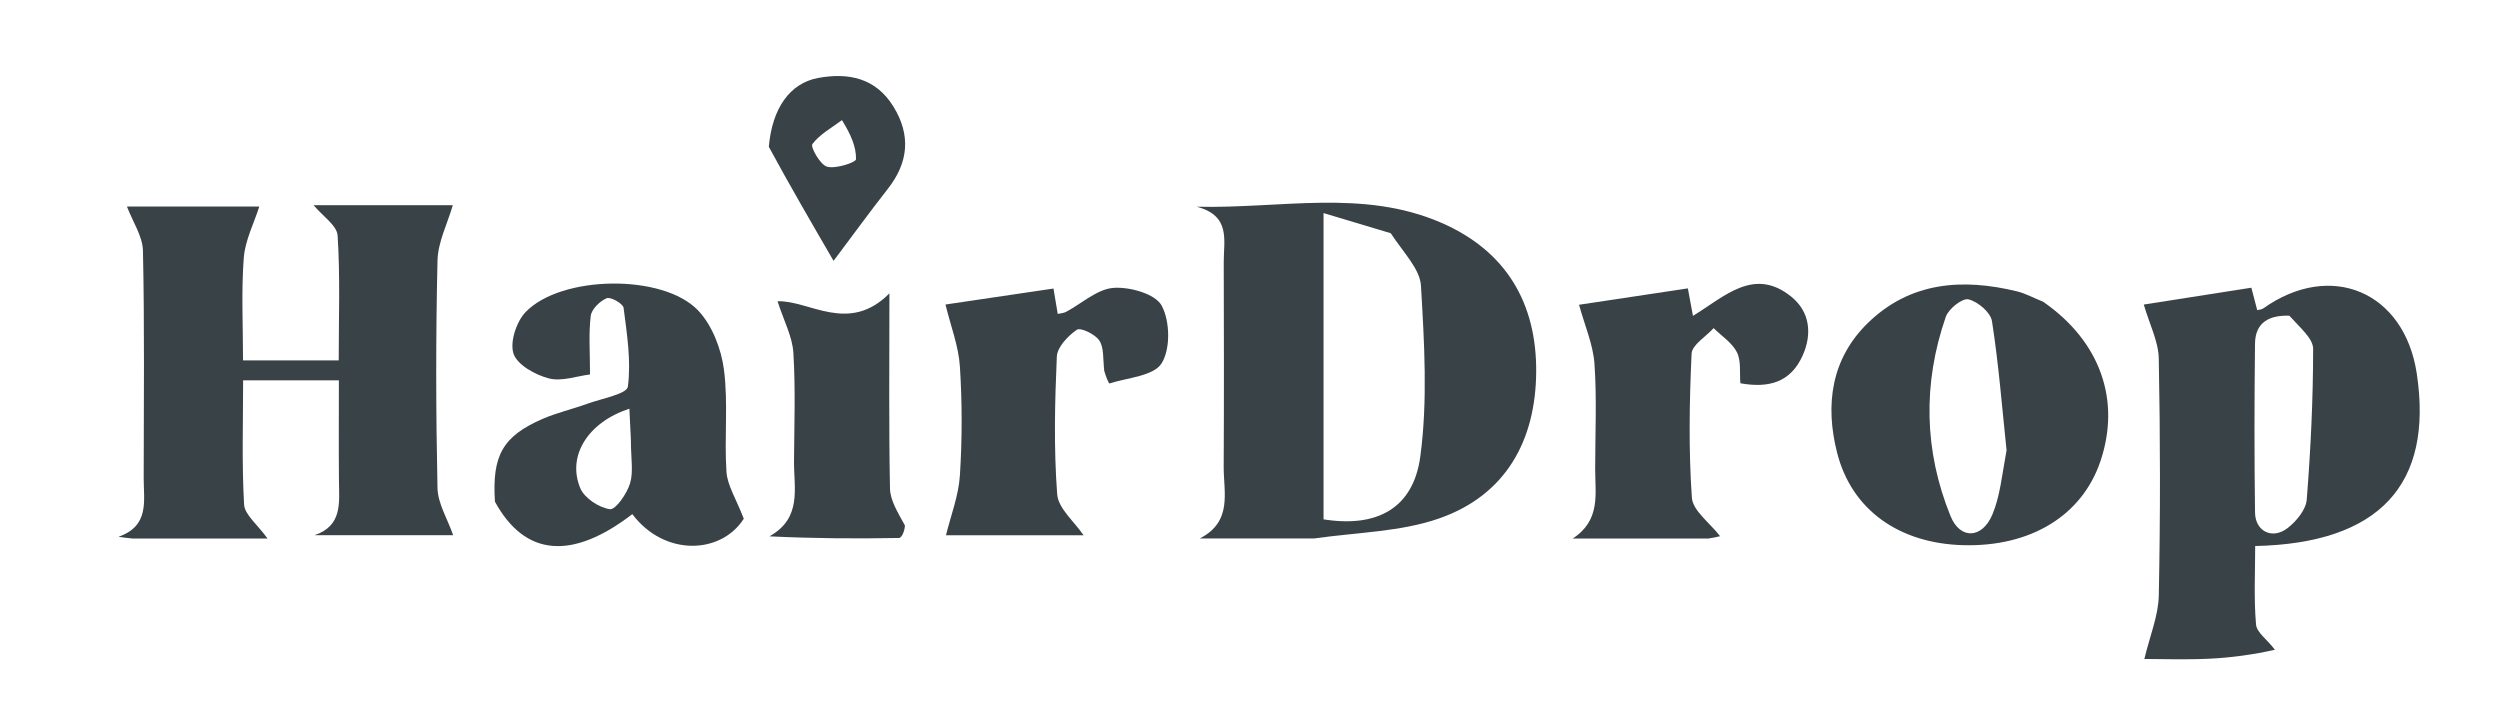
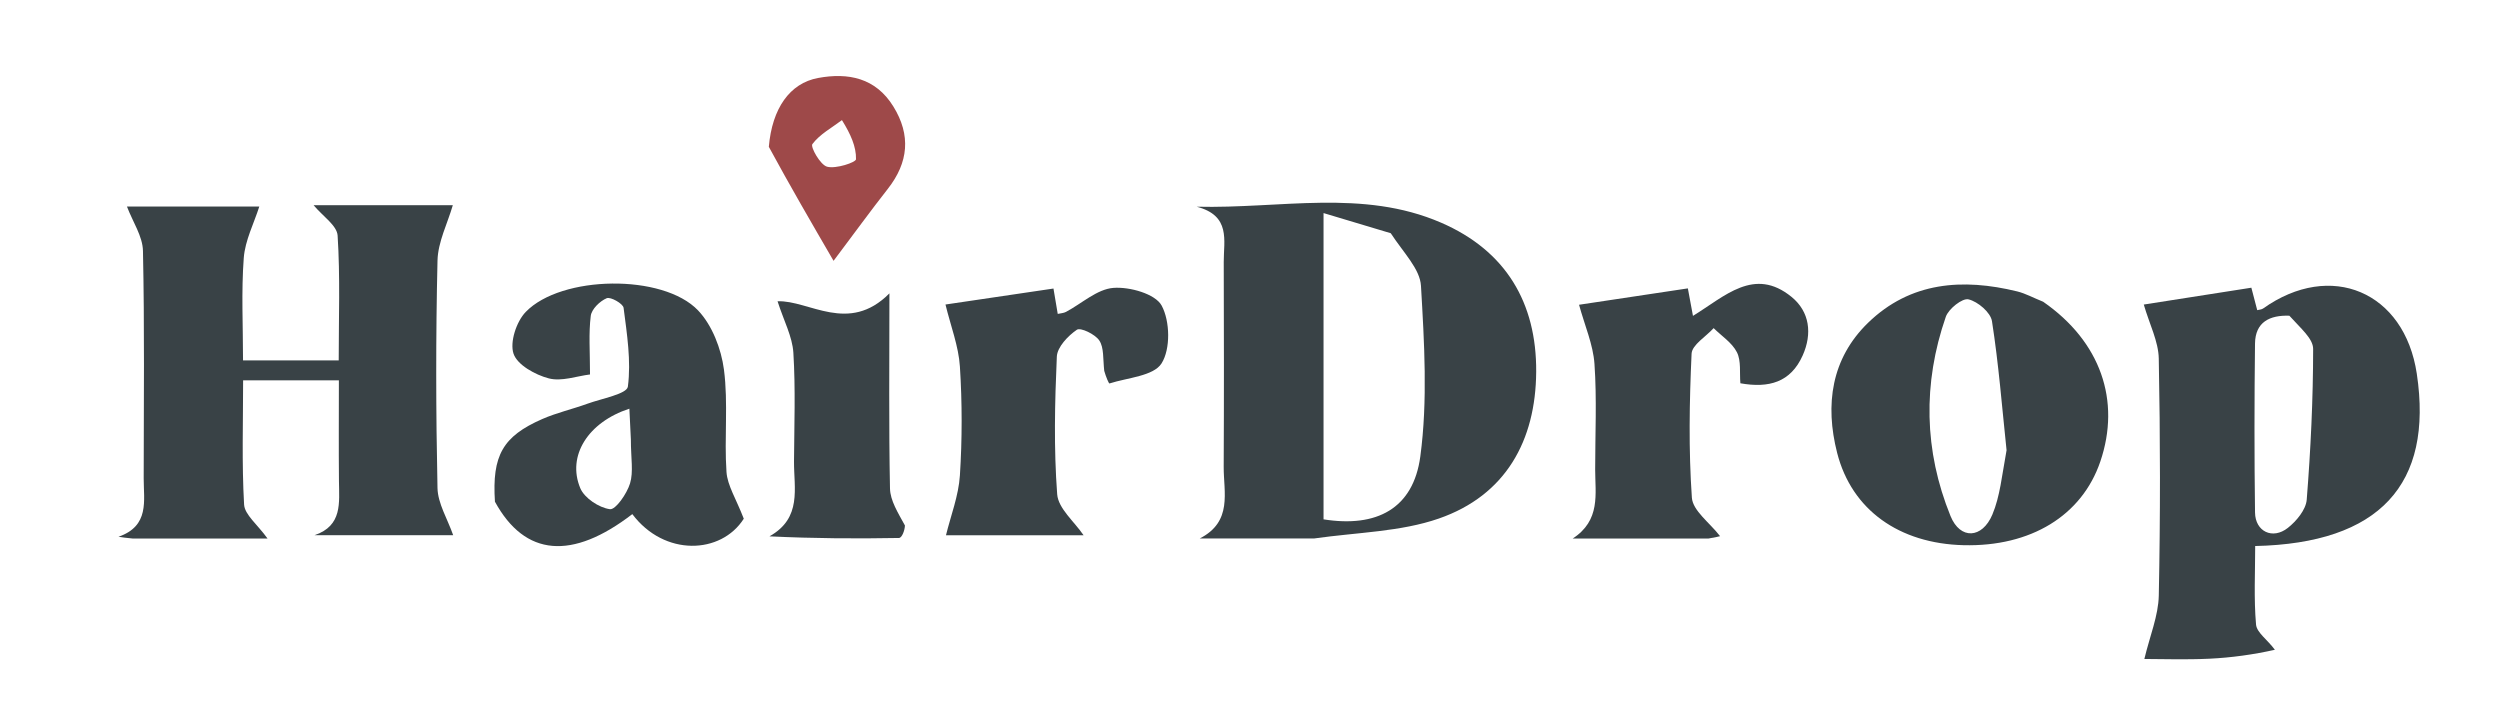
<svg xmlns="http://www.w3.org/2000/svg" version="1.1" id="Layer_1" x="0px" y="0px" width="100%" viewBox="0 0 390 110" enable-background="new 0 0 390 110" xml:space="preserve">
  <path fill="#f9f9f9" opacity="0" stroke="none" d=" M282,111   C188,111 94.5,111 1,111   C1,74.333 1,37.667 1,1   C131,1 261,1 391,1   C391,37.667 391,74.333 391,111   C354.833,111 318.667,111 282,111  M21.098,84.008   C28.028,84.008 34.958,84.008 41.735,84.008   C40.14,81.79 38.169,80.3 38.078,78.703   C37.711,72.28 37.926,65.824 37.926,59.329   C43.114,59.329 47.838,59.329 52.865,59.329   C52.865,64.759 52.829,69.896 52.877,75.033   C52.909,78.435 53.438,82.008 49.068,83.491   C56.729,83.491 64.39,83.491 70.696,83.491   C69.807,80.935 68.301,78.547 68.249,76.129   C67.999,64.305 67.974,52.47 68.251,40.647   C68.319,37.737 69.813,34.861 70.639,32.011   C64.309,32.011 56.624,32.011 48.922,32.011   C50.338,33.72 52.566,35.166 52.668,36.748   C53.08,43.171 52.839,49.636 52.839,56.223   C47.666,56.223 43.045,56.223 37.913,56.223   C37.913,50.806 37.633,45.499 38.027,40.242   C38.234,37.491 39.624,34.828 40.452,32.214   C34.104,32.214 26.327,32.214 19.803,32.214   C20.709,34.609 22.254,36.854 22.302,39.131   C22.553,50.955 22.433,62.786 22.415,74.615   C22.409,78.096 23.363,82.043 18.482,83.734   C19.066,83.824 19.65,83.915 21.098,84.008  M205.471,84.004   C211.825,83.033 218.493,82.965 224.464,80.891   C234.885,77.271 239.577,68.748 239.646,57.997   C239.714,47.235 234.919,39.109 224.796,34.731   C212.575,29.446 199.769,32.573 186.672,32.247   C192.04,33.628 190.893,37.526 190.903,40.853   C190.936,51.504 190.952,62.155 190.896,72.805   C190.875,76.796 192.325,81.371 187.155,84.004   C192.93,84.004 198.705,84.004 205.471,84.004  M354.69,100.974   C353.73,99.797 352.05,98.683 351.942,97.432   C351.588,93.364 351.809,89.246 351.809,85.18   C371.185,84.759 379.614,75.588 377.021,58.303   C375.1,45.494 363.605,40.62 353.044,48.126   C352.797,48.302 352.426,48.304 352.127,48.383   C351.81,47.17 351.499,45.978 351.212,44.882   C344.943,45.864 339.03,46.79 334.429,47.51   C335.328,50.608 336.716,53.257 336.768,55.932   C337.007,68.251 337.023,80.579 336.771,92.897   C336.706,96.067 335.373,99.211 334.52,102.8   C337.146,102.8 340.897,102.935 344.634,102.76   C348.122,102.597 351.593,102.104 354.69,100.974  M318.381,46.938   C317.155,46.438 315.968,45.775 314.695,45.463   C306.172,43.373 298.021,43.956 291.43,50.344   C285.663,55.935 284.677,63.139 286.595,70.653   C288.868,79.559 296.285,84.801 306.319,85.049   C316.802,85.308 324.773,80.435 327.645,72.011   C330.884,62.509 327.7,53.286 318.381,46.938  M77.324,78.657   C81.917,86.865 89.281,87.398 98.642,80.202   C103.641,86.853 112.485,86.484 116.03,80.92   C114.822,77.782 113.477,75.744 113.332,73.625   C112.968,68.319 113.619,62.914 112.938,57.67   C112.517,54.432 111.104,50.745 108.905,48.431   C103.434,42.676 87.561,42.924 82.014,48.662   C80.56,50.166 79.505,53.369 80.11,55.175   C80.697,56.928 83.498,58.476 85.611,59.028   C87.612,59.551 89.982,58.665 92.042,58.415   C92.042,54.84 91.813,52.021 92.159,49.274   C92.291,48.223 93.583,46.968 94.647,46.521   C95.25,46.267 97.197,47.369 97.28,48.022   C97.805,52.108 98.475,56.305 97.948,60.315   C97.796,61.466 93.866,62.171 91.633,62.982   C89.296,63.831 86.838,64.384 84.571,65.379   C78.441,68.071 76.74,71.044 77.324,78.657  M172.252,58.285   C172.535,58.82 172.977,59.851 173.078,59.819   C175.916,58.91 179.948,58.672 181.203,56.689   C182.621,54.451 182.528,50.092 181.217,47.67   C180.228,45.84 176.221,44.714 173.684,44.911   C171.14,45.109 168.76,47.347 166.291,48.658   C165.921,48.854 165.455,48.867 165.007,48.97   C164.767,47.545 164.555,46.28 164.341,45.012   C158.141,45.929 152.185,46.811 147.495,47.505   C148.315,50.879 149.54,53.999 149.745,57.185   C150.106,62.825 150.106,68.522 149.745,74.162   C149.541,77.342 148.314,80.456 147.572,83.504   C154.18,83.504 162.023,83.504 169.041,83.504   C167.597,81.368 165.086,79.323 164.92,77.103   C164.387,69.981 164.546,62.785 164.865,55.637   C164.932,54.143 166.598,52.394 167.991,51.442   C168.566,51.048 170.828,52.132 171.485,53.107   C172.234,54.221 172.05,55.963 172.252,58.285  M266.971,84.012   C267.638,83.83 268.304,83.649 268.331,83.642   C266.712,81.536 264.074,79.674 263.932,77.638   C263.413,70.181 263.545,62.657 263.887,55.18   C263.949,53.8 266.127,52.517 267.328,51.189   C268.577,52.426 270.211,53.469 270.961,54.957   C271.64,56.304 271.355,58.137 271.499,59.792   C275.937,60.581 279.339,59.649 281.215,55.457   C282.747,52.036 282.295,48.612 279.489,46.323   C273.65,41.558 269.068,46.242 264.102,49.278   C263.803,47.666 263.554,46.321 263.306,44.987   C257.072,45.925 251.129,46.82 246.332,47.542   C247.216,50.783 248.526,53.737 248.738,56.767   C249.12,62.236 248.844,67.75 248.846,73.245   C248.848,77.051 249.733,81.158 245.339,84.013   C252.25,84.013 259.16,84.013 266.971,84.012  M140.736,81.848   C140.074,79.964 138.877,78.091 138.839,76.195   C138.645,66.509 138.749,56.817 138.749,45.764   C132.383,52.19 126.2,46.805 121.298,46.998   C122.281,50.06 123.611,52.51 123.766,55.033   C124.114,60.661 123.902,66.325 123.865,71.974   C123.837,76.177 125.152,80.801 120.034,83.67   C127.03,84.006 133.636,84.045 140.239,83.924   C140.704,83.916 141.148,82.736 140.736,81.848  M119.937,23.315   C123.242,29.001 126.547,34.688 130.035,40.691   C133.303,36.345 135.833,32.858 138.492,29.472   C141.732,25.346 142.127,21.082 139.361,16.607   C136.601,12.141 132.321,11.295 127.621,12.165   C123.2,12.983 120.451,16.915 119.937,23.315  z" />
  <path fill="#394246" opacity="1" stroke="none" d=" M20.666,84.007   C19.65,83.915 19.066,83.824 18.482,83.734   C23.363,82.043 22.409,78.096 22.415,74.615   C22.433,62.786 22.553,50.955 22.302,39.131   C22.254,36.854 20.709,34.609 19.803,32.214   C26.327,32.214 34.104,32.214 40.452,32.214   C39.624,34.828 38.234,37.491 38.027,40.242   C37.633,45.499 37.913,50.806 37.913,56.223   C43.045,56.223 47.666,56.223 52.839,56.223   C52.839,49.636 53.08,43.171 52.668,36.748   C52.566,35.166 50.338,33.72 48.922,32.011   C56.624,32.011 64.309,32.011 70.639,32.011   C69.813,34.861 68.319,37.737 68.251,40.647   C67.974,52.47 67.999,64.305 68.249,76.129   C68.301,78.547 69.807,80.935 70.696,83.491   C64.39,83.491 56.729,83.491 49.068,83.491   C53.438,82.008 52.909,78.435 52.877,75.033   C52.829,69.896 52.865,64.759 52.865,59.329   C47.838,59.329 43.114,59.329 37.926,59.329   C37.926,65.824 37.711,72.28 38.078,78.703   C38.169,80.3 40.14,81.79 41.735,84.008   C34.958,84.008 28.028,84.008 20.666,84.007  z" />
  <path fill="#394246" opacity="1" stroke="none" d=" M204.976,84.004   C198.705,84.004 192.93,84.004 187.155,84.004   C192.325,81.371 190.875,76.796 190.896,72.805   C190.952,62.155 190.936,51.504 190.903,40.853   C190.893,37.526 192.04,33.628 186.672,32.247   C199.769,32.573 212.575,29.446 224.796,34.731   C234.919,39.109 239.714,47.235 239.646,57.997   C239.577,68.748 234.885,77.271 224.464,80.891   C218.493,82.965 211.825,83.033 204.976,84.004  M216.957,36.383   C213.627,35.385 210.297,34.386 206.472,33.239   C206.472,50.019 206.472,65.538 206.472,81.018   C214.748,82.34 220.478,79.362 221.571,71.196   C222.74,62.468 222.187,53.447 221.673,44.596   C221.52,41.957 218.97,39.457 216.957,36.383  z" />
  <path fill="#394246" opacity="1" stroke="none" d=" M354.881,101.365   C351.593,102.104 348.122,102.597 344.634,102.76   C340.897,102.935 337.146,102.8 334.52,102.8   C335.373,99.211 336.706,96.067 336.771,92.897   C337.023,80.579 337.007,68.251 336.768,55.932   C336.716,53.257 335.328,50.608 334.429,47.51   C339.03,46.79 344.943,45.864 351.212,44.882   C351.499,45.978 351.81,47.17 352.127,48.383   C352.426,48.304 352.797,48.302 353.044,48.126   C363.605,40.62 375.1,45.494 377.021,58.303   C379.614,75.588 371.185,84.759 351.809,85.18   C351.809,89.246 351.588,93.364 351.942,97.432   C352.05,98.683 353.73,99.797 354.881,101.365  M357.14,49.251   C354.088,49.143 351.821,50.227 351.782,53.598   C351.678,62.381 351.667,71.167 351.784,79.95   C351.823,82.927 354.526,84.224 356.905,82.351   C358.247,81.294 359.725,79.513 359.849,77.956   C360.468,70.132 360.847,62.274 360.85,54.428   C360.851,52.817 358.89,51.206 357.14,49.251  z" />
  <path fill="#394246" opacity="1" stroke="none" d=" M318.732,47.072   C327.7,53.286 330.884,62.509 327.645,72.011   C324.773,80.435 316.802,85.308 306.319,85.049   C296.285,84.801 288.868,79.559 286.595,70.653   C284.677,63.139 285.663,55.935 291.43,50.344   C298.021,43.956 306.172,43.373 314.695,45.463   C315.968,45.775 317.155,46.438 318.732,47.072  M313.024,70.234   C312.315,63.515 311.789,56.769 310.748,50.102   C310.535,48.737 308.538,47.041 307.081,46.698   C306.13,46.473 303.976,48.175 303.544,49.424   C299.94,59.83 300.145,70.321 304.279,80.499   C305.791,84.221 309.215,84.047 310.808,80.276   C312.007,77.436 312.294,74.21 313.024,70.234  z" />
  <path fill="#394246" opacity="1" stroke="none" d=" M77.211,78.267   C76.74,71.044 78.441,68.071 84.571,65.379   C86.838,64.384 89.296,63.831 91.633,62.982   C93.866,62.171 97.796,61.466 97.948,60.315   C98.475,56.305 97.805,52.108 97.28,48.022   C97.197,47.369 95.25,46.267 94.647,46.521   C93.583,46.968 92.291,48.223 92.159,49.274   C91.813,52.021 92.042,54.84 92.042,58.415   C89.982,58.665 87.612,59.551 85.611,59.028   C83.498,58.476 80.697,56.928 80.11,55.175   C79.505,53.369 80.56,50.166 82.014,48.662   C87.561,42.924 103.434,42.676 108.905,48.431   C111.104,50.745 112.517,54.432 112.938,57.67   C113.619,62.914 112.968,68.319 113.332,73.625   C113.477,75.744 114.822,77.782 116.03,80.92   C112.485,86.484 103.641,86.853 98.642,80.202   C89.281,87.398 81.917,86.865 77.211,78.267  M98.416,68.563   C98.34,66.996 98.265,65.43 98.183,63.756   C91.749,65.852 88.417,71.104 90.521,76.15   C91.168,77.703 93.443,79.203 95.147,79.434   C96.04,79.555 97.793,77.02 98.285,75.417   C98.84,73.606 98.415,71.495 98.416,68.563  z" />
  <path fill="#394246" opacity="1" stroke="none" d=" M172.262,57.858   C172.05,55.963 172.234,54.221 171.485,53.107   C170.828,52.132 168.566,51.048 167.991,51.442   C166.598,52.394 164.932,54.143 164.865,55.637   C164.546,62.785 164.387,69.981 164.92,77.103   C165.086,79.323 167.597,81.368 169.041,83.504   C162.023,83.504 154.18,83.504 147.572,83.504   C148.314,80.456 149.541,77.342 149.745,74.162   C150.106,68.522 150.106,62.825 149.745,57.185   C149.54,53.999 148.315,50.879 147.495,47.505   C152.185,46.811 158.141,45.929 164.341,45.012   C164.555,46.28 164.767,47.545 165.007,48.97   C165.455,48.867 165.921,48.854 166.291,48.658   C168.76,47.347 171.14,45.109 173.684,44.911   C176.221,44.714 180.228,45.84 181.217,47.67   C182.528,50.092 182.621,54.451 181.203,56.689   C179.948,58.672 175.916,58.91 173.078,59.819   C172.977,59.851 172.535,58.82 172.262,57.858  z" />
  <path fill="#394246" opacity="1" stroke="none" d=" M266.521,84.012   C259.16,84.013 252.25,84.013 245.339,84.013   C249.733,81.158 248.848,77.051 248.846,73.245   C248.844,67.75 249.12,62.236 248.738,56.767   C248.526,53.737 247.216,50.783 246.332,47.542   C251.129,46.82 257.072,45.925 263.306,44.987   C263.554,46.321 263.803,47.666 264.102,49.278   C269.068,46.242 273.65,41.558 279.489,46.323   C282.295,48.612 282.747,52.036 281.215,55.457   C279.339,59.649 275.937,60.581 271.499,59.792   C271.355,58.137 271.64,56.304 270.961,54.957   C270.211,53.469 268.577,52.426 267.328,51.189   C266.127,52.517 263.949,53.8 263.887,55.18   C263.545,62.657 263.413,70.181 263.932,77.638   C264.074,79.674 266.712,81.536 268.331,83.642   C268.304,83.649 267.638,83.83 266.521,84.012  z" />
  <path fill="#394246" opacity="1" stroke="none" d=" M141.169,81.975   C141.148,82.736 140.704,83.916 140.239,83.924   C133.636,84.045 127.03,84.006 120.034,83.67   C125.152,80.801 123.837,76.177 123.865,71.974   C123.902,66.325 124.114,60.661 123.766,55.033   C123.611,52.51 122.281,50.06 121.298,46.998   C126.2,46.805 132.383,52.19 138.749,45.764   C138.749,56.817 138.645,66.509 138.839,76.195   C138.877,78.091 140.074,79.964 141.169,81.975  z" />
-   <path fill="#394246" opacity="1" stroke="none" d=" M119.936,22.901   C120.451,16.915 123.2,12.983 127.621,12.165   C132.321,11.295 136.601,12.141 139.361,16.607   C142.127,21.082 141.732,25.346 138.492,29.472   C135.833,32.858 133.303,36.345 130.035,40.691   C126.547,34.688 123.242,29.001 119.936,22.901  M131.342,18.738   C129.747,19.943 127.877,20.944 126.729,22.482   C126.402,22.921 127.957,25.723 129.031,26.008   C130.411,26.376 133.526,25.331 133.537,24.839   C133.583,22.896 132.707,20.931 131.342,18.738  z" />
+   <path fill="#9e4949" opacity="1" stroke="none" d=" M119.936,22.901   C120.451,16.915 123.2,12.983 127.621,12.165   C132.321,11.295 136.601,12.141 139.361,16.607   C142.127,21.082 141.732,25.346 138.492,29.472   C135.833,32.858 133.303,36.345 130.035,40.691   C126.547,34.688 123.242,29.001 119.936,22.901  M131.342,18.738   C129.747,19.943 127.877,20.944 126.729,22.482   C126.402,22.921 127.957,25.723 129.031,26.008   C130.411,26.376 133.526,25.331 133.537,24.839   C133.583,22.896 132.707,20.931 131.342,18.738  z" />
  <path fill="#F7F7F7" opacity="0" stroke="none" d=" M217.237,36.638   C218.97,39.457 221.52,41.957 221.673,44.596   C222.187,53.447 222.74,62.468 221.571,71.196   C220.478,79.362 214.748,82.34 206.472,81.018   C206.472,65.538 206.472,50.019 206.472,33.239   C210.297,34.386 213.627,35.385 217.237,36.638  z" />
  <path fill="#FAFAFA" opacity="0" stroke="none" d=" M357.486,49.423   C358.89,51.206 360.851,52.817 360.85,54.428   C360.847,62.274 360.468,70.132 359.849,77.956   C359.725,79.513 358.247,81.294 356.905,82.351   C354.526,84.224 351.823,82.927 351.784,79.95   C351.667,71.167 351.678,62.381 351.782,53.598   C351.821,50.227 354.088,49.143 357.486,49.423  z" />
  <path fill="#F7F7F7" opacity="0" stroke="none" d=" M313.005,70.695   C312.294,74.21 312.007,77.436 310.808,80.276   C309.215,84.047 305.791,84.221 304.279,80.499   C300.145,70.321 299.94,59.83 303.544,49.424   C303.976,48.175 306.13,46.473 307.081,46.698   C308.538,47.041 310.535,48.737 310.748,50.102   C311.789,56.769 312.315,63.515 313.005,70.695  z" />
  <path fill="#F4F4F4" opacity="0" stroke="none" d=" M98.417,69.038   C98.415,71.495 98.84,73.606 98.285,75.417   C97.793,77.02 96.04,79.555 95.147,79.434   C93.443,79.203 91.168,77.703 90.521,76.15   C88.417,71.104 91.749,65.852 98.183,63.756   C98.265,65.43 98.34,66.996 98.417,69.038  z" />
  <path fill="#F1F1F1" opacity="0" stroke="none" d=" M131.758,18.856   C132.707,20.931 133.583,22.896 133.537,24.839   C133.526,25.331 130.411,26.376 129.031,26.008   C127.957,25.723 126.402,22.921 126.729,22.482   C127.877,20.944 129.747,19.943 131.758,18.856  z" />
</svg>
